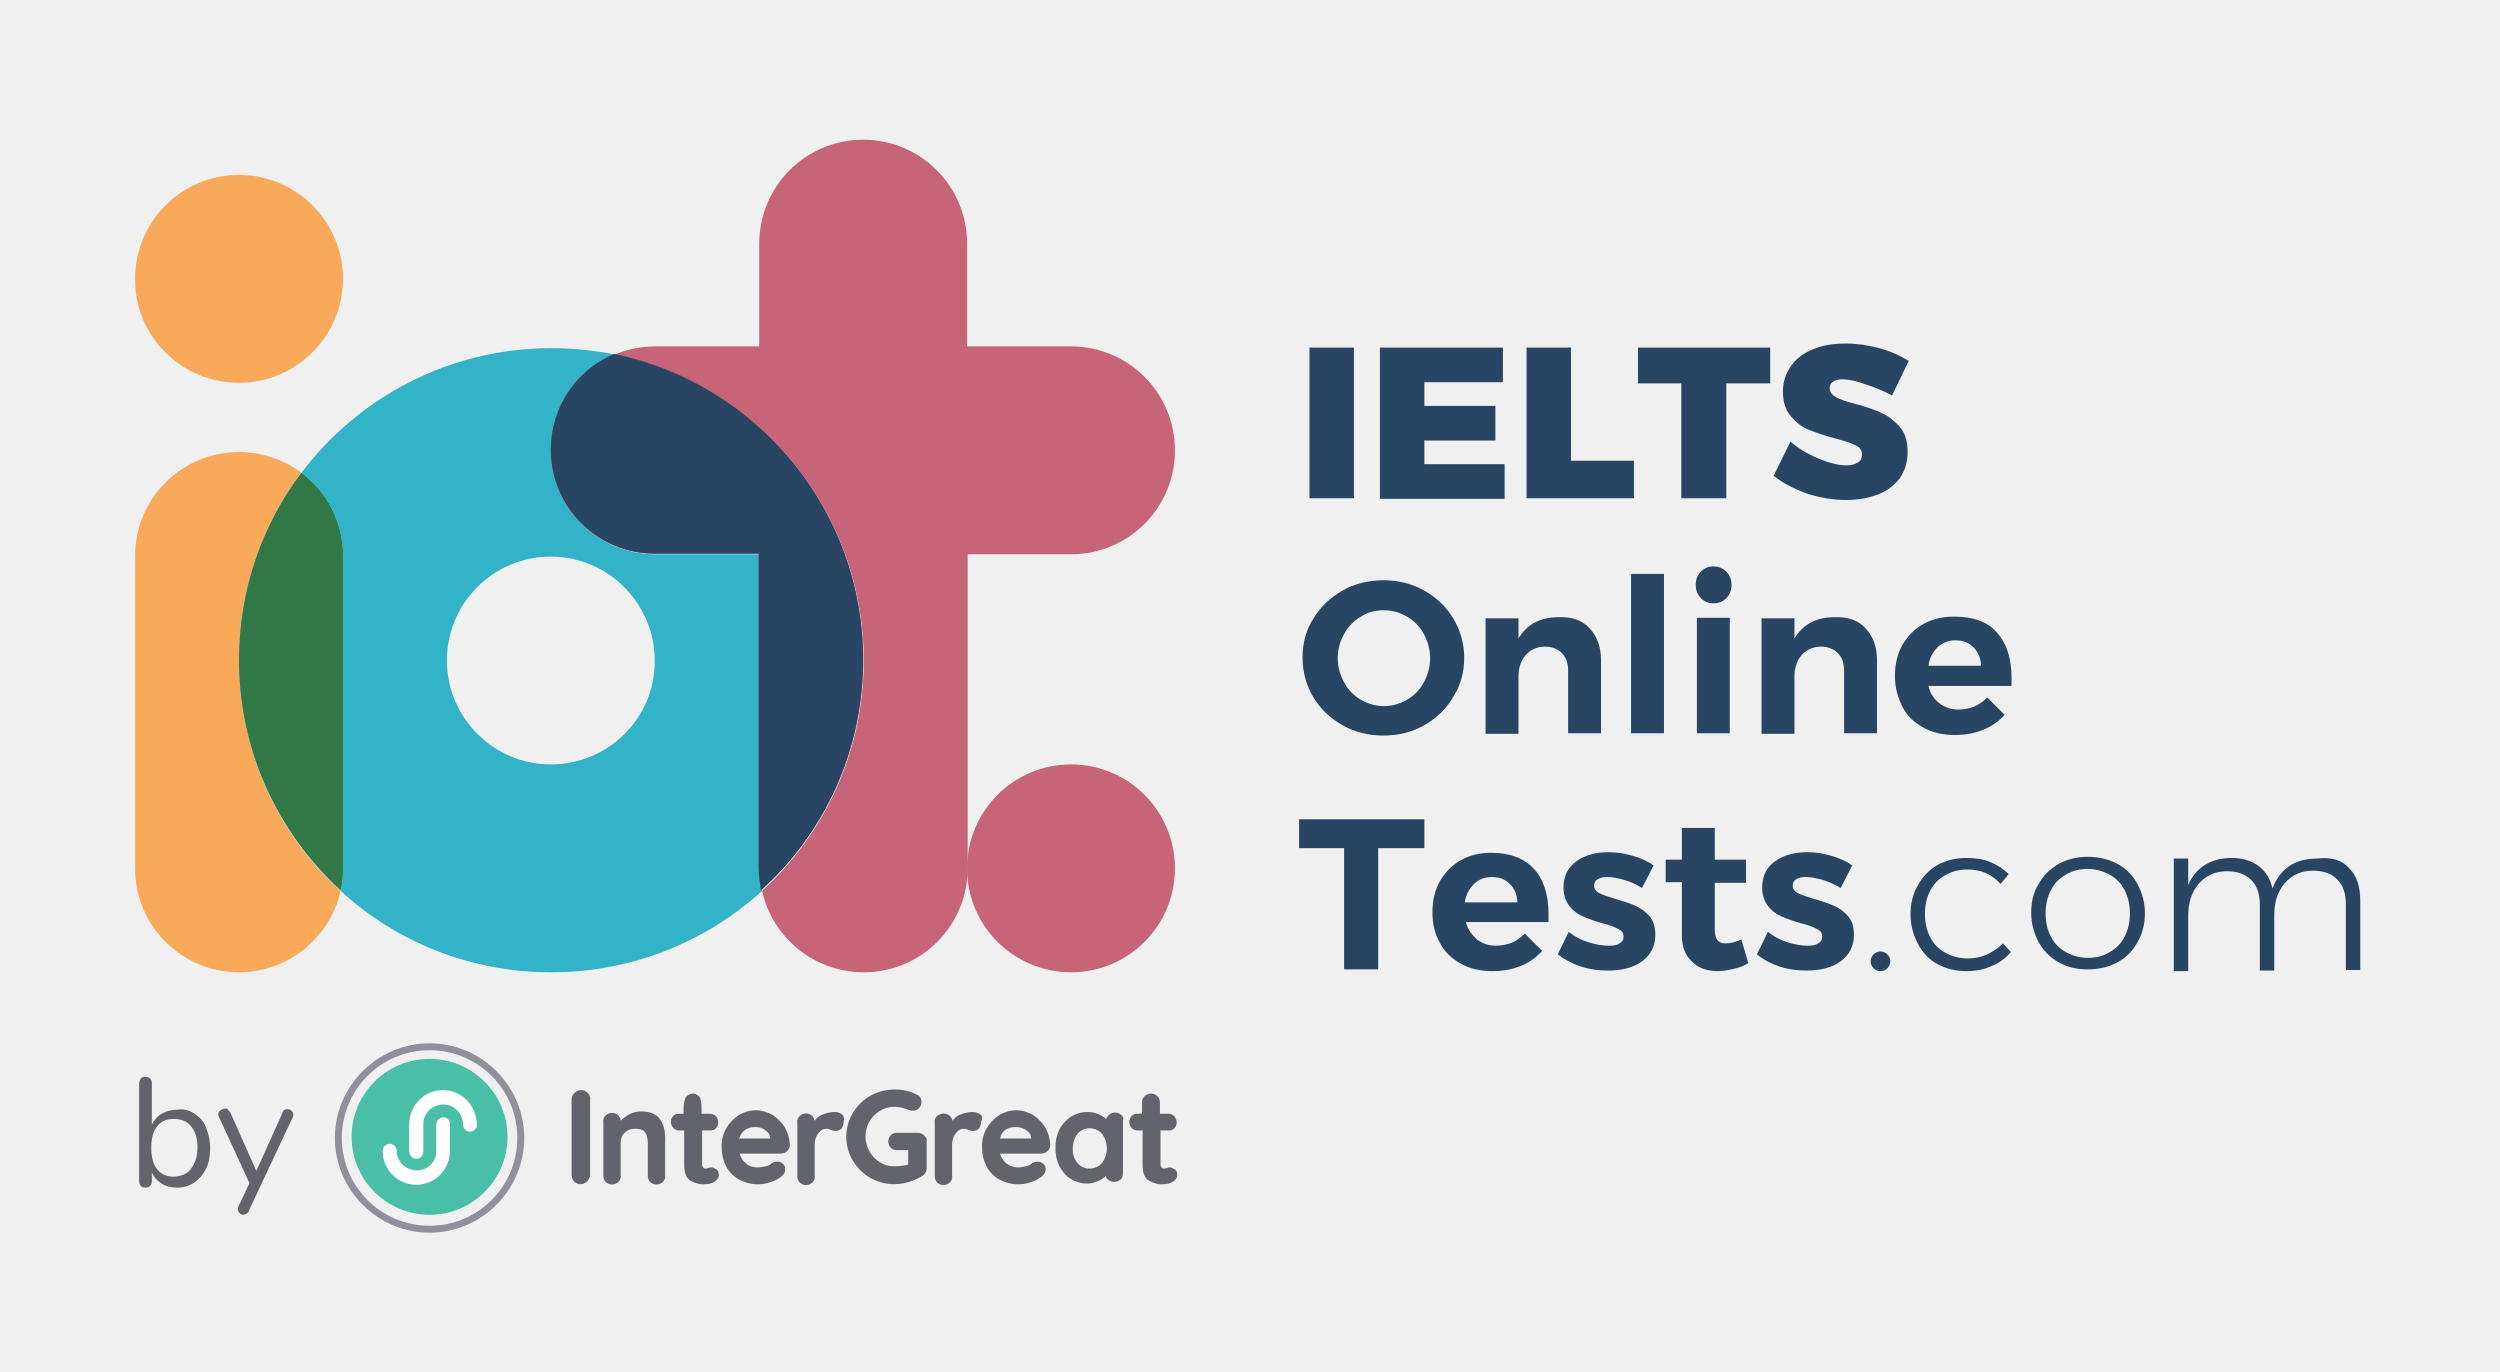
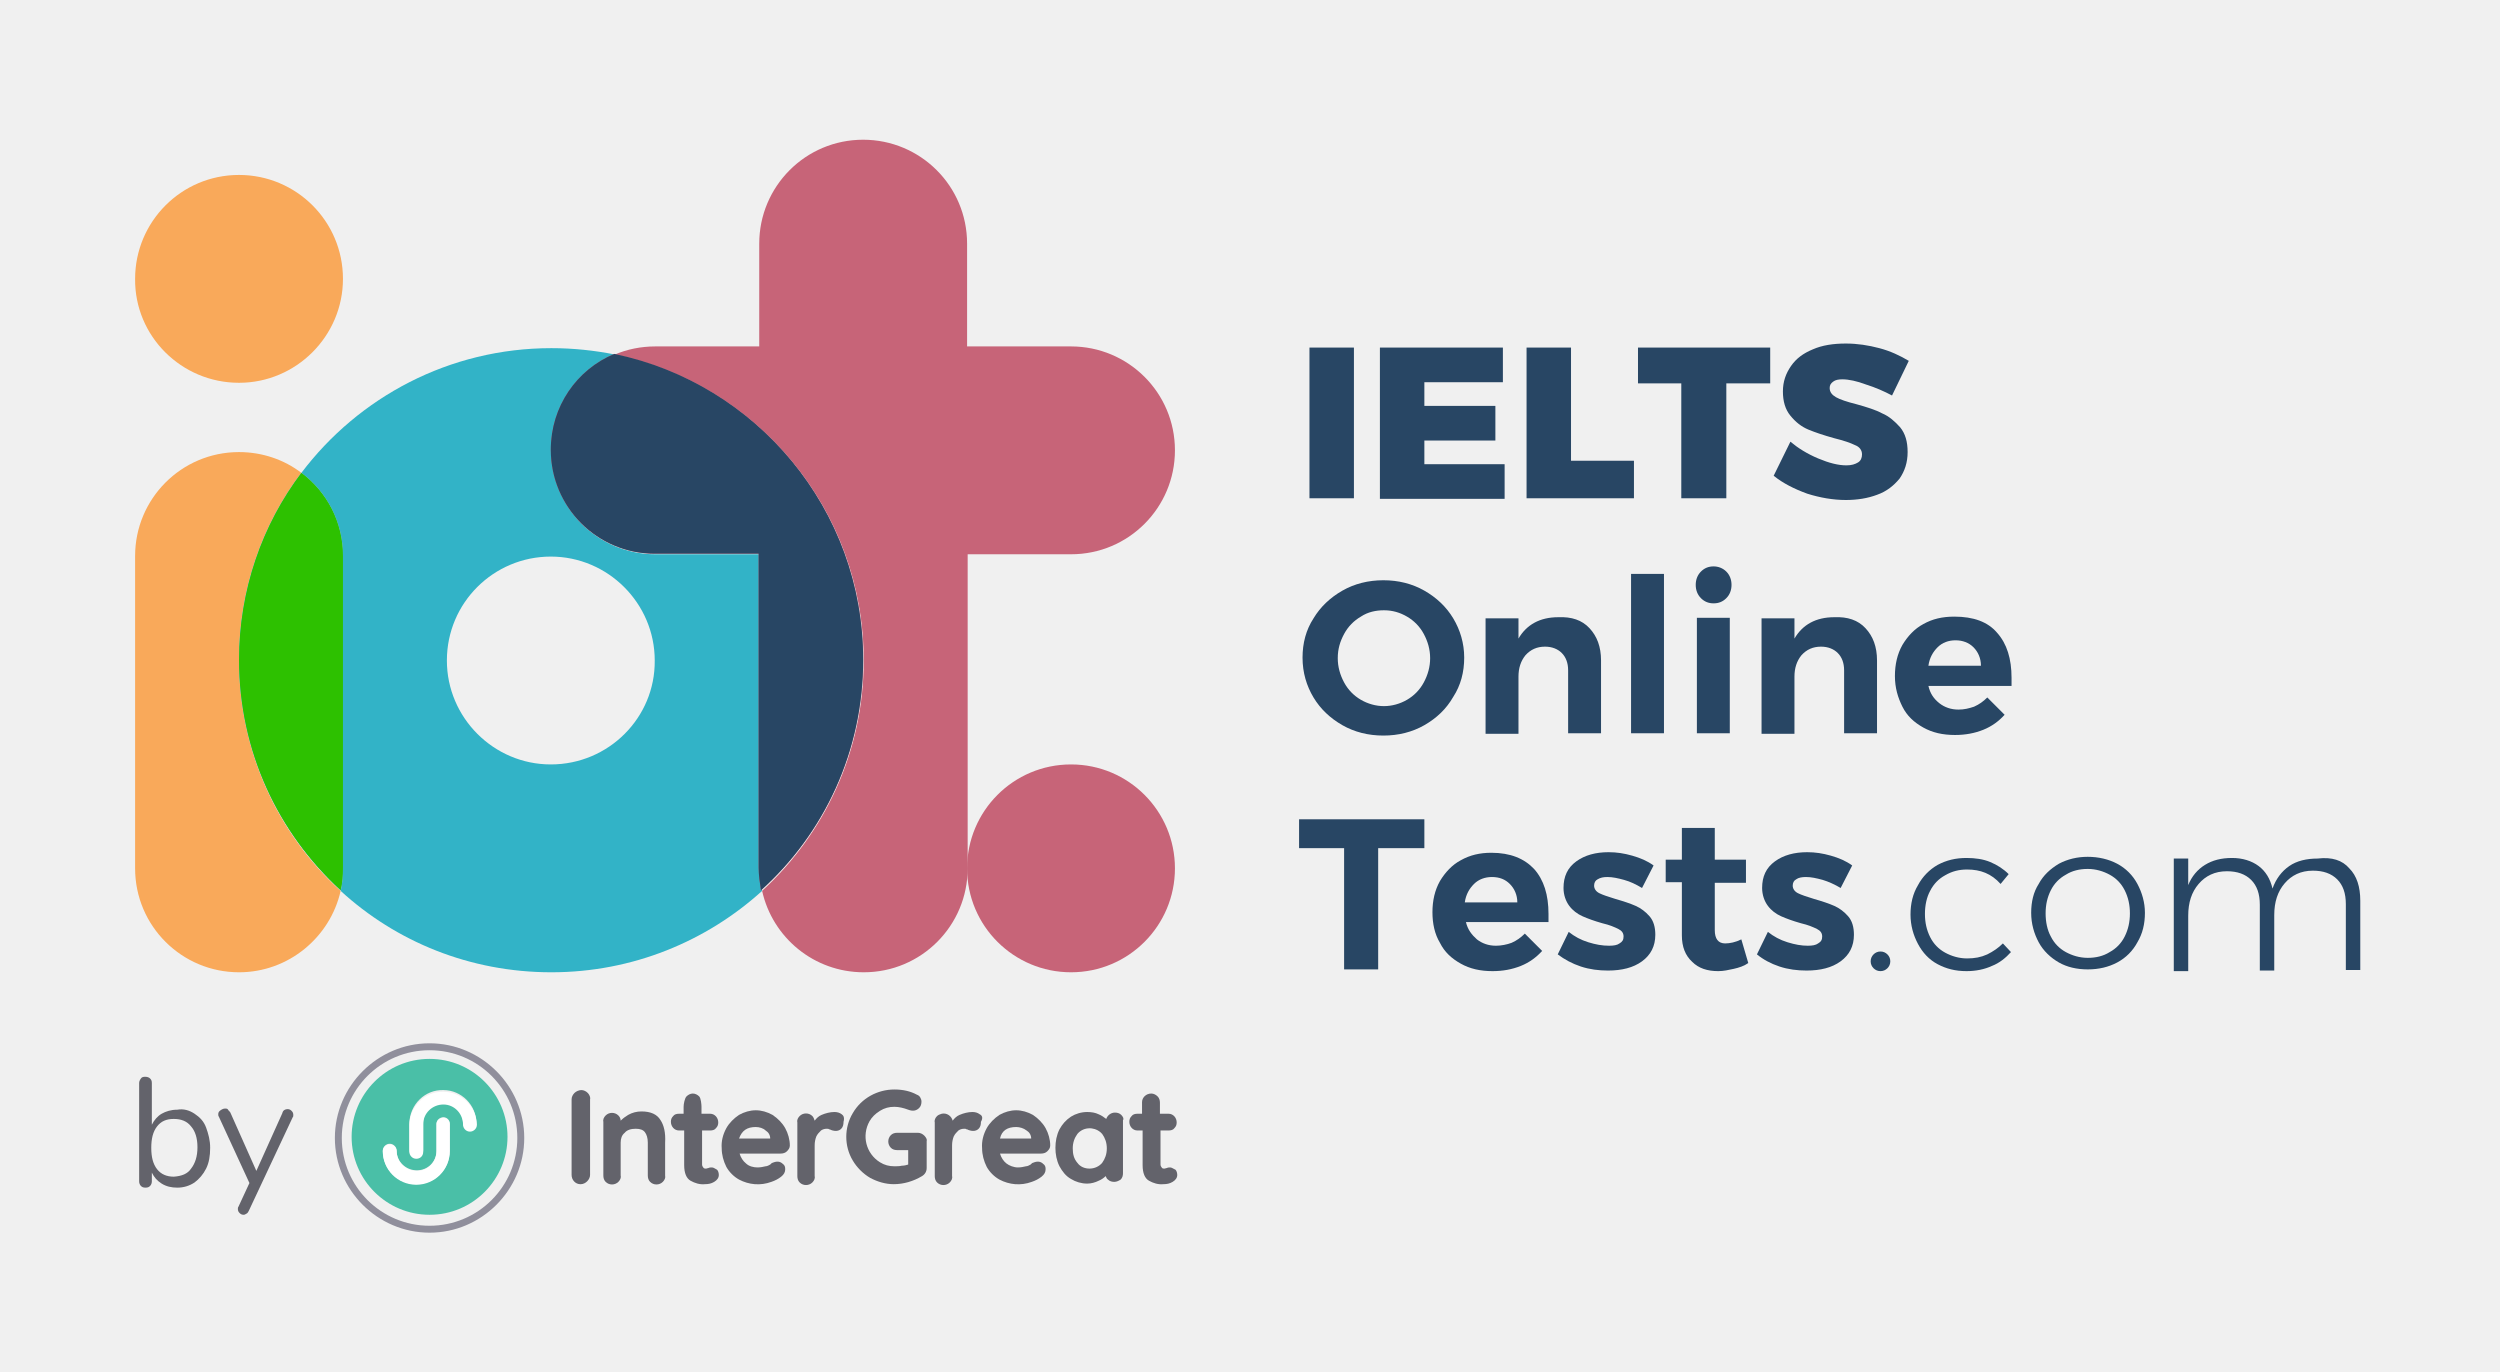
<svg xmlns="http://www.w3.org/2000/svg" version="1.1" id="Layer_1" x="0px" y="0px" viewBox="0 0 433 237.5" style="enable-background:new 0 0 433 237.5;" xml:space="preserve">
  <style type="text/css">
	.st0{fill:#C76478;}
	.st1{fill:none;}
	.st2{fill:#32B3C7;}
	.st3{fill:#284664;}
	.st4{fill:#F9A95A;}
- 	.st5{fill:#327846;}
+ 	.st5{fill:#2dc100;}
	.st6{fill:#63636B;}
	.st7{display:none;fill:url(#SVGID_1_);}
	.st8{fill:#908F9C;}
	.st9{fill:#4ABFA7;}
	.st10{fill:#FFFFFF;}
</style>
  <g>
    <g>
      <path class="st0" d="M185.5,132.4c-10,0-18,8.1-18,18c0,10,8.1,18,18,18c10,0,18-8.1,18-18S195.5,132.4,185.5,132.4z" />
    </g>
    <g>
      <g>
        <path class="st1" d="M95.4,96.3c-9.9,0-18,8.1-18,18c0,10,8.1,18,18,18s18-8.1,18-18C113.5,104.4,105.4,96.3,95.4,96.3z" />
      </g>
      <g>
        <path class="st0" d="M185.5,96c10,0,18-8.1,18-18c0-10-8.1-18-18-18h-18V42.2c0-10-8.1-18-18-18c-10,0-18,8.1-18,18V60h-18     c-2.5,0-4.9,0.5-7,1.4c24.6,5.1,43.1,26.9,43.1,53c0,15.8-6.8,30-17.6,39.9c1.8,8.1,9,14.1,17.6,14.1c10,0,18-8.1,18-18V96H185.5     L185.5,96z" />
      </g>
      <g>
        <path class="st2" d="M131.5,96h-18c-10,0-18-8.1-18-18c0-7.5,4.5-13.9,11-16.6c-3.5-0.7-7.2-1.1-11-1.1     c-17.7,0-33.4,8.5-43.3,21.6c4.4,3.3,7.2,8.5,7.2,14.4v54.1c0,1.3-0.1,2.6-0.4,3.9c9.6,8.8,22.4,14.1,36.5,14.1     s26.9-5.4,36.5-14.1c-0.3-1.2-0.4-2.5-0.4-3.9L131.5,96L131.5,96z M95.4,132.4c-9.9,0-18-8.1-18-18c0-10,8.1-18,18-18     s18,8.1,18,18C113.5,124.3,105.4,132.4,95.4,132.4z" />
      </g>
      <g>
        <path class="st0" d="M149.5,114.3c0-26.1-18.5-47.9-43.1-53c-6.5,2.7-11,9.1-11,16.6c0,10,8.1,18,18,18h18v54.4     c0,1.3,0.2,2.6,0.4,3.9C142.7,144.4,149.5,130.1,149.5,114.3z" />
      </g>
      <g>
        <path class="st3" d="M149.5,114.3c0-26.1-18.5-47.9-43.1-53c-6.5,2.7-11,9.1-11,16.6c0,10,8.1,18,18,18h18v54.4     c0,1.3,0.2,2.6,0.4,3.9C142.7,144.4,149.5,130.1,149.5,114.3z" />
      </g>
      <g>
        <path class="st4" d="M41.4,66.3c9.9,0,18-8.1,18-18c0-10-8.1-18-18-18c-10,0-18,8.1-18,18C23.3,58.2,31.4,66.3,41.4,66.3z" />
      </g>
      <g>
        <path class="st4" d="M41.4,114.3c0-12.2,4-23.4,10.8-32.4c-3-2.3-6.8-3.6-10.8-3.6c-10,0-18,8.1-18,18v54.1c0,10,8.1,18,18,18     c8.6,0,15.8-6.1,17.6-14.1C48.1,144.4,41.4,130.1,41.4,114.3z" />
      </g>
      <g>
        <path class="st2" d="M59.4,96.3c0-5.9-2.8-11.1-7.2-14.4c-6.8,9-10.8,20.3-10.8,32.4c0,15.8,6.8,30,17.6,39.9     c0.3-1.2,0.4-2.5,0.4-3.9V96.3L59.4,96.3z" />
      </g>
      <g>
        <path class="st5" d="M59.4,96.3c0-5.9-2.8-11.1-7.2-14.4c-6.8,9-10.8,20.3-10.8,32.4c0,15.8,6.8,30,17.6,39.9     c0.3-1.2,0.4-2.5,0.4-3.9V96.3L59.4,96.3z" />
      </g>
    </g>
  </g>
  <g>
    <path class="st3" d="M226.8,60.2h7.7v26.1h-7.7V60.2z" />
    <path class="st3" d="M239,60.2h21.3v6h-13.6v4.1H259v6h-12.3v4.1h13.9v6H239V60.2z" />
    <path class="st3" d="M264.4,60.2h7.7v19.6H283v6.5h-18.6V60.2z" />
    <path class="st3" d="M283.7,60.2h22.9v6.2H299v19.9h-7.8V66.4h-7.5V60.2z" />
    <path class="st3" d="M323.2,66.6c-1.6-0.6-3-0.9-4.1-0.9c-0.7,0-1.2,0.1-1.6,0.4s-0.6,0.6-0.6,1.1c0,0.7,0.4,1.2,1.1,1.6   s1.9,0.8,3.5,1.2c1.8,0.5,3.4,1,4.5,1.6c1.2,0.5,2.2,1.4,3.1,2.4c0.9,1.1,1.3,2.5,1.3,4.3s-0.5,3.3-1.4,4.6c-1,1.2-2.2,2.2-3.9,2.8   c-1.6,0.6-3.4,0.9-5.4,0.9c-2.2,0-4.5-0.4-6.7-1.1c-2.2-0.8-4.2-1.8-5.8-3.1l2.9-5.9c1.3,1.1,2.9,2.1,4.8,2.9s3.5,1.2,4.9,1.2   c0.9,0,1.5-0.2,2-0.5s0.7-0.8,0.7-1.4c0-0.7-0.4-1.3-1.2-1.6c-0.8-0.4-2-0.8-3.6-1.2c-1.8-0.5-3.3-1-4.5-1.5s-2.2-1.3-3.1-2.4   s-1.3-2.5-1.3-4.2s0.5-3.1,1.4-4.4s2.1-2.2,3.8-2.9c1.6-0.7,3.5-1,5.7-1c2,0,3.9,0.3,5.8,0.8s3.6,1.3,5.1,2.2l-2.9,6   C326.4,67.8,324.8,67.1,323.2,66.6z" />
  </g>
  <g>
    <path class="st3" d="M246.7,102.3c2.1,1.2,3.8,2.8,5,4.8s1.9,4.3,1.9,6.8s-0.6,4.8-1.9,6.8c-1.2,2.1-2.9,3.7-5,4.9   c-2.1,1.2-4.5,1.8-7.1,1.8s-5-0.6-7.1-1.8c-2.1-1.2-3.8-2.8-5-4.8s-1.9-4.3-1.9-6.9c0-2.5,0.6-4.8,1.9-6.8c1.2-2,2.9-3.6,5-4.8   s4.5-1.8,7.1-1.8S244.6,101.1,246.7,102.3z M235.7,106.8c-1.2,0.7-2.2,1.7-2.9,3s-1.1,2.6-1.1,4.2c0,1.5,0.4,2.9,1.1,4.2   c0.7,1.3,1.7,2.3,2.9,3s2.6,1.1,4,1.1s2.8-0.4,4-1.1s2.2-1.7,2.9-3s1.1-2.7,1.1-4.2s-0.4-2.9-1.1-4.2c-0.7-1.3-1.7-2.3-2.9-3   s-2.5-1.1-4-1.1C238.3,105.7,236.9,106,235.7,106.8z" />
    <path class="st3" d="M275.3,108.8c1.3,1.4,2,3.2,2,5.6V127h-5.7v-10.9c0-1.3-0.4-2.3-1.1-3s-1.7-1.1-2.9-1.1   c-1.4,0-2.5,0.5-3.4,1.5c-0.8,1-1.2,2.2-1.2,3.7v9.9h-5.7v-20h5.7v3.5c1.4-2.4,3.7-3.7,6.9-3.7C272.2,106.8,274,107.4,275.3,108.8z   " />
    <path class="st3" d="M282.5,99.4h5.7V127h-5.7V99.4z" />
    <path class="st3" d="M299,99c0.6,0.6,0.9,1.4,0.9,2.3s-0.3,1.7-0.9,2.3c-0.6,0.6-1.3,0.9-2.2,0.9c-0.9,0-1.6-0.3-2.2-0.9   s-0.9-1.4-0.9-2.3s0.3-1.7,0.9-2.3c0.6-0.6,1.3-0.9,2.2-0.9C297.6,98.1,298.4,98.4,299,99z M293.9,107h5.7v20h-5.7V107z" />
    <path class="st3" d="M323.1,108.8c1.3,1.4,2,3.2,2,5.6V127h-5.7v-10.9c0-1.3-0.4-2.3-1.1-3s-1.7-1.1-2.9-1.1   c-1.4,0-2.5,0.5-3.4,1.5c-0.8,1-1.2,2.2-1.2,3.7v9.9h-5.7v-20h5.7v3.5c1.4-2.4,3.7-3.7,6.9-3.7C320,106.8,321.8,107.4,323.1,108.8z   " />
    <path class="st3" d="M345.9,109.6c1.7,1.9,2.5,4.5,2.5,7.8c0,0.6,0,1.1,0,1.4H334c0.3,1.3,0.9,2.2,1.9,3c0.9,0.7,2,1.1,3.3,1.1   c1,0,1.8-0.2,2.7-0.5c0.9-0.4,1.6-0.9,2.3-1.6l3,3c-1,1.1-2.2,2-3.7,2.6s-3.1,0.9-4.9,0.9c-2.1,0-3.9-0.4-5.5-1.3s-2.8-2-3.6-3.6   s-1.3-3.3-1.3-5.3s0.4-3.8,1.3-5.4c0.9-1.5,2.1-2.8,3.6-3.6c1.6-0.9,3.3-1.3,5.4-1.3C341.8,106.8,344.3,107.7,345.9,109.6z    M343.1,115.3c0-1.3-0.5-2.4-1.3-3.2c-0.8-0.8-1.9-1.2-3.1-1.2s-2.3,0.4-3.1,1.2c-0.8,0.8-1.4,1.8-1.6,3.2H343.1z" />
    <path class="st3" d="M225,141.9h21.7v5h-8v21h-5.9v-21H225V141.9z" />
    <path class="st3" d="M265.7,150.5c1.7,1.9,2.5,4.5,2.5,7.8c0,0.6,0,1.1,0,1.4h-14.3c0.3,1.3,1,2.2,1.9,3c0.9,0.7,2,1.1,3.3,1.1   c0.9,0,1.9-0.2,2.7-0.5c0.9-0.4,1.6-0.9,2.3-1.6l3,3c-1,1.1-2.2,2-3.7,2.6s-3.1,0.9-4.9,0.9c-2.1,0-3.9-0.4-5.5-1.3   c-1.6-0.9-2.8-2-3.6-3.6c-0.9-1.5-1.3-3.3-1.3-5.3s0.4-3.8,1.3-5.4c0.9-1.5,2.1-2.8,3.6-3.6c1.6-0.9,3.3-1.3,5.3-1.3   C261.6,147.7,264,148.7,265.7,150.5z M262.8,156.3c0-1.3-0.5-2.4-1.3-3.2s-1.8-1.2-3.1-1.2c-1.2,0-2.3,0.4-3.1,1.2   c-0.8,0.8-1.4,1.8-1.6,3.2H262.8z" />
    <path class="st3" d="M281.3,152.4c-1.1-0.3-2-0.5-2.9-0.5c-0.7,0-1.2,0.1-1.7,0.4c-0.4,0.2-0.6,0.6-0.6,1.1s0.3,1,0.9,1.3   s1.5,0.6,2.8,1c1.4,0.4,2.6,0.8,3.5,1.2s1.7,1,2.4,1.8c0.7,0.8,1,1.9,1,3.2c0,2-0.8,3.5-2.3,4.6s-3.5,1.6-5.9,1.6   c-1.6,0-3.2-0.2-4.7-0.7s-2.8-1.2-4-2.1l1.9-3.9c1,0.8,2.1,1.4,3.4,1.8c1.3,0.4,2.4,0.6,3.6,0.6c0.8,0,1.4-0.1,1.8-0.4   c0.5-0.3,0.7-0.6,0.7-1.2c0-0.6-0.3-1-0.9-1.3s-1.5-0.7-2.8-1c-1.4-0.4-2.5-0.8-3.4-1.2s-1.7-1-2.3-1.8c-0.6-0.8-1-1.9-1-3.1   c0-2,0.7-3.5,2.2-4.6s3.4-1.6,5.6-1.6c1.4,0,2.7,0.2,4.1,0.6c1.4,0.4,2.6,0.9,3.7,1.7l-2,3.9C283.4,153.2,282.4,152.7,281.3,152.4z   " />
    <path class="st3" d="M302.8,166.8c-0.7,0.5-1.6,0.8-2.5,1s-1.8,0.4-2.7,0.4c-1.9,0-3.4-0.5-4.5-1.6c-1.2-1.1-1.8-2.6-1.8-4.6v-9.2   h-2.8v-3.9h2.8v-5.5h5.7v5.5h5.4v4H297v8.2c0,1.5,0.6,2.3,1.8,2.3c0.8,0,1.8-0.2,2.8-0.7L302.8,166.8z" />
    <path class="st3" d="M315.7,152.4c-1.1-0.3-2-0.5-2.9-0.5c-0.7,0-1.3,0.1-1.7,0.4c-0.4,0.2-0.6,0.6-0.6,1.1s0.3,1,0.9,1.3   s1.5,0.6,2.8,1c1.4,0.4,2.6,0.8,3.5,1.2s1.7,1,2.4,1.8c0.7,0.8,1,1.9,1,3.2c0,2-0.8,3.5-2.3,4.6s-3.5,1.6-5.9,1.6   c-1.6,0-3.2-0.2-4.7-0.7s-2.8-1.2-3.9-2.1l1.9-3.9c1,0.8,2.1,1.4,3.4,1.8s2.4,0.6,3.5,0.6c0.8,0,1.4-0.1,1.8-0.4   c0.5-0.3,0.7-0.6,0.7-1.2c0-0.6-0.3-1-0.9-1.3s-1.5-0.7-2.8-1c-1.4-0.4-2.5-0.8-3.4-1.2s-1.7-1-2.3-1.8s-1-1.9-1-3.1   c0-2,0.7-3.5,2.2-4.6s3.4-1.6,5.6-1.6c1.4,0,2.7,0.2,4.1,0.6c1.4,0.4,2.6,0.9,3.7,1.7l-2,3.9C317.8,153.2,316.7,152.7,315.7,152.4z   " />
    <path class="st3" d="M326.9,165.3c0.3,0.3,0.5,0.7,0.5,1.2s-0.2,0.9-0.5,1.2s-0.7,0.5-1.2,0.5s-0.9-0.2-1.2-0.5   c-0.3-0.3-0.5-0.7-0.5-1.2s0.2-0.9,0.5-1.2s0.7-0.5,1.2-0.5C326.2,164.8,326.6,165,326.9,165.3z" />
    <path class="st3" d="M340.7,150.6c-1.4,0-2.6,0.3-3.8,1c-1.1,0.6-2,1.5-2.6,2.7c-0.6,1.1-0.9,2.5-0.9,4s0.3,2.8,0.9,4   s1.5,2.1,2.6,2.7c1.1,0.6,2.4,1,3.8,1c1.3,0,2.4-0.2,3.5-0.7c1-0.5,1.9-1.1,2.7-1.9l1.4,1.5c-0.9,1-2,1.9-3.3,2.4   c-1.3,0.6-2.8,0.9-4.4,0.9c-1.9,0-3.5-0.4-5-1.2s-2.6-2-3.4-3.5s-1.3-3.2-1.3-5.1s0.4-3.6,1.3-5.1c0.8-1.5,2-2.7,3.4-3.5   c1.5-0.8,3.1-1.2,5-1.2c1.5,0,2.9,0.2,4.1,0.7s2.3,1.2,3.2,2.1l-1.4,1.7C344.9,151.3,343,150.6,340.7,150.6z" />
    <path class="st3" d="M366.7,149.6c1.5,0.8,2.7,2,3.5,3.5s1.3,3.2,1.3,5c0,1.9-0.4,3.6-1.3,5.1c-0.8,1.5-2,2.7-3.5,3.5   s-3.2,1.2-5.1,1.2s-3.6-0.4-5-1.2s-2.7-2-3.5-3.5s-1.3-3.2-1.3-5.1c0-1.9,0.4-3.6,1.3-5c0.8-1.5,2-2.6,3.5-3.5   c1.5-0.8,3.2-1.2,5-1.2S365.2,148.8,366.7,149.6z M357.8,151.5c-1.1,0.6-2,1.5-2.6,2.7s-0.9,2.5-0.9,4s0.3,2.9,0.9,4   c0.6,1.2,1.5,2.1,2.6,2.7c1.1,0.6,2.4,1,3.8,1s2.7-0.3,3.8-1c1.1-0.6,2-1.5,2.6-2.7s0.9-2.5,0.9-4s-0.3-2.8-0.9-4s-1.5-2.1-2.6-2.7   c-1.1-0.6-2.4-1-3.8-1C360.2,150.5,358.9,150.8,357.8,151.5z" />
    <path class="st3" d="M406.9,150.4c1.3,1.3,1.9,3.2,1.9,5.6v12h-2.5v-11.4c0-1.9-0.5-3.3-1.5-4.3s-2.4-1.5-4.2-1.5   c-2.1,0-3.7,0.8-4.9,2.2c-1.2,1.4-1.8,3.2-1.8,5.5v9.6h-2.5v-11.4c0-1.9-0.5-3.3-1.5-4.3s-2.4-1.5-4.2-1.5c-2.1,0-3.7,0.8-4.9,2.2   c-1.2,1.4-1.8,3.2-1.8,5.5v9.6h-2.5v-19.5h2.5v4.6c0.6-1.5,1.6-2.7,2.9-3.5s2.8-1.2,4.7-1.2c1.8,0,3.4,0.5,4.6,1.4s2,2.2,2.4,3.9   c0.6-1.7,1.6-3,2.9-3.9s3-1.3,4.9-1.3C403.9,148.4,405.7,149,406.9,150.4z" />
  </g>
  <path class="st6" d="M33.7,192.9c0.9,0.6,1.6,1.3,2,2.4c0.4,1.1,0.7,2.2,0.7,3.5c0,1.4-0.2,2.6-0.7,3.6s-1.2,1.8-2,2.4  c-0.9,0.6-1.9,0.9-3,0.9c-1,0-1.9-0.2-2.7-0.7c-0.8-0.5-1.3-1.1-1.7-1.9v1.5c0,0.3-0.1,0.6-0.3,0.8s-0.4,0.3-0.8,0.3  s-0.6-0.1-0.8-0.3s-0.3-0.5-0.3-0.8v-17c0-0.3,0.1-0.5,0.3-0.8s0.5-0.3,0.8-0.3s0.6,0.1,0.8,0.3c0.2,0.2,0.3,0.4,0.3,0.8v7.2  c0.4-0.8,1-1.5,1.7-1.9s1.6-0.7,2.7-0.7C31.8,192,32.8,192.3,33.7,192.9z M33.1,202.4c0.7-0.9,1.1-2.1,1.1-3.7  c0-1.6-0.4-2.8-1.1-3.6c-0.7-0.9-1.7-1.3-3-1.3s-2.2,0.4-2.9,1.3c-0.7,0.9-1,2.1-1,3.7s0.3,2.8,1,3.7s1.7,1.3,2.9,1.3  C31.5,203.7,32.5,203.3,33.1,202.4z" />
  <path class="st6" d="M49.8,192.1c0.3,0,0.5,0.1,0.7,0.3s0.3,0.4,0.3,0.7c0,0.2,0,0.3-0.1,0.4l-7.6,16.2c-0.1,0.2-0.2,0.4-0.4,0.5  s-0.3,0.2-0.5,0.2c-0.3,0-0.5-0.1-0.7-0.3s-0.3-0.4-0.3-0.7c0-0.1,0-0.3,0.1-0.4l1.9-4.1l-5.3-11.5c-0.1-0.1-0.1-0.3-0.1-0.4  c0-0.3,0.1-0.5,0.4-0.7c0.3-0.2,0.5-0.3,0.8-0.3c0.2,0,0.4,0,0.5,0.2s0.3,0.3,0.4,0.5l4.5,10.1l4.5-10  C49,192.3,49.4,192.1,49.8,192.1z" />
  <path class="st6" d="M101.8,189.3c-0.3-0.3-0.7-0.5-1.1-0.5s-0.9,0.2-1.2,0.5c-0.3,0.3-0.5,0.7-0.5,1.1v13.1c0,0.9,0.7,1.6,1.5,1.6  h0.1c0.4,0,0.8-0.2,1.1-0.5l0,0c0.3-0.3,0.5-0.7,0.5-1.1v-13.1C102.3,190.1,102.1,189.6,101.8,189.3z" />
  <path class="st6" d="M114.4,194L114.4,194c-0.6-1-1.7-1.5-3.3-1.5c-0.8,0-1.6,0.2-2.3,0.6c-0.5,0.3-0.9,0.6-1.3,1  c0-0.4-0.2-0.7-0.4-0.9c-0.6-0.6-1.6-0.6-2.2,0c-0.3,0.3-0.5,0.7-0.4,1.1v9.3c0,0.4,0.1,0.8,0.4,1.1c0.6,0.6,1.6,0.6,2.2,0  c0.3-0.3,0.5-0.7,0.4-1.1v-5.7c0-0.7,0.2-1.3,0.7-1.7c0.4-0.5,1.1-0.7,1.9-0.7s1.3,0.2,1.6,0.6c0.3,0.4,0.5,1,0.5,1.8v5.7  c0,0.4,0.1,0.8,0.4,1.1c0.6,0.6,1.6,0.6,2.2,0c0.3-0.3,0.5-0.7,0.4-1.1v-5.7C115.3,196.2,115,194.9,114.4,194z" />
  <path class="st6" d="M123.3,202.2c-0.2,0-0.4,0-0.6,0.1c-0.1,0-0.3,0.1-0.4,0.1c-0.2,0-0.4,0-0.5-0.2c-0.1-0.1-0.2-0.3-0.2-0.5v-5.9  h1.4c0.4,0,0.8-0.1,1-0.4c0.3-0.3,0.4-0.6,0.4-1c0-0.8-0.6-1.5-1.4-1.5c0,0,0,0-0.1,0h-1.4v-1.2c0-0.4-0.1-1.5-0.4-1.8  s-0.7-0.5-1.1-0.5s-0.8,0.2-1.1,0.5c-0.3,0.3-0.5,1.3-0.5,1.8v1.2h-0.8c-0.4,0-0.8,0.1-1,0.4c-0.3,0.3-0.4,0.6-0.4,1  c0,0.8,0.6,1.5,1.4,1.5c0,0,0,0,0.1,0h0.8v6c0,1.4,0.4,2.3,1.1,2.7s1.6,0.7,2.5,0.6c0.6,0,1.1-0.1,1.6-0.4c0.5-0.3,0.8-0.7,0.8-1.2  c0-0.3-0.1-0.7-0.3-0.9C123.8,202.4,123.6,202.2,123.3,202.2z" />
  <path class="st6" d="M136,195.4c-0.5-0.9-1.3-1.7-2.2-2.3c-0.9-0.5-1.9-0.8-2.9-0.8s-2,0.3-2.9,0.8c-0.9,0.6-1.7,1.4-2.2,2.3  c-0.6,1.1-0.9,2.3-0.8,3.5c0,1.1,0.3,2.2,0.8,3.2c0.5,0.9,1.3,1.7,2.2,2.2c1.7,0.9,3.7,1.1,5.6,0.4c0.6-0.2,1.2-0.5,1.7-0.9  s0.7-0.8,0.7-1.3c0-0.4-0.1-0.7-0.4-0.9c-0.5-0.5-1.1-0.5-1.8-0.2c-0.1,0-0.2,0.1-0.4,0.3c-0.2,0.1-0.5,0.3-0.8,0.3  c-0.4,0.1-0.9,0.2-1.4,0.2c-0.7,0-1.5-0.2-2-0.7c-0.5-0.4-0.9-1-1.1-1.7h7.1c0.4,0,0.8-0.1,1.1-0.4c0.3-0.3,0.5-0.6,0.5-1  C136.8,197.4,136.5,196.3,136,195.4z M130.9,195.2c0.6,0,1.3,0.2,1.7,0.6c0.5,0.3,0.8,0.8,0.8,1.4H128  C128.5,195.8,129.4,195.2,130.9,195.2L130.9,195.2z" />
  <path class="st6" d="M145.8,193L145.8,193c-0.4-0.3-0.8-0.4-1.3-0.4c-0.7,0-1.5,0.2-2.2,0.5c-0.5,0.2-0.9,0.6-1.2,1  c-0.1-0.3-0.2-0.6-0.4-0.8c-0.6-0.6-1.6-0.6-2.2,0c-0.3,0.3-0.5,0.7-0.4,1.1v9.3c0,0.4,0.1,0.8,0.4,1.1c0.6,0.6,1.6,0.6,2.2,0  c0.3-0.3,0.5-0.7,0.4-1.1v-5.3c0-0.6,0.1-1.1,0.3-1.6c0.2-0.4,0.5-0.7,0.8-1c0.3-0.2,0.6-0.3,1-0.3c0.2,0,0.3,0,0.4,0.1  c0.2,0,0.3,0.1,0.3,0.1c0.8,0.3,1.4,0.2,1.8-0.2c0.3-0.3,0.4-0.7,0.4-1.2C146.3,193.6,146.1,193.2,145.8,193z" />
  <path class="st6" d="M160.1,196.7L160.1,196.7c-0.3-0.3-0.7-0.5-1.1-0.5h-3.6c-0.4,0-0.8,0.1-1.1,0.4c-0.6,0.6-0.6,1.6,0,2.2  c0.3,0.3,0.7,0.4,1.1,0.4h1.9v2.5c-0.3,0.1-0.7,0.2-1.1,0.2c-0.4,0.1-0.9,0.1-1.3,0.1c-0.9,0-1.7-0.2-2.5-0.7  c-2.4-1.5-3.2-4.6-1.8-7.1c0.4-0.7,1-1.3,1.8-1.8s1.6-0.7,2.5-0.7c0.8,0,1.6,0.2,2.4,0.5c0.8,0.3,1.4,0.2,1.9-0.3  c0.3-0.3,0.4-0.7,0.4-1.1c0-0.3-0.1-0.5-0.2-0.7c-0.1-0.2-0.3-0.4-0.6-0.5c-1.1-0.6-2.4-0.9-3.9-0.9c-2.9,0-5.7,1.5-7.2,4.1  c-1.5,2.5-1.5,5.7,0,8.2c0.7,1.2,1.8,2.3,3,3c1.3,0.7,2.7,1.1,4.1,1.1c1.7,0,3.4-0.5,4.9-1.4c0.5-0.3,0.8-0.8,0.8-1.4v-4.7  C160.6,197.4,160.4,197,160.1,196.7z" />
  <path class="st6" d="M169.7,193L169.7,193c-0.4-0.3-0.8-0.4-1.3-0.4c-0.7,0-1.5,0.2-2.2,0.5c-0.5,0.2-0.9,0.6-1.2,1  c-0.2-0.8-1-1.4-1.9-1.2c-0.3,0.1-0.6,0.2-0.8,0.4c-0.3,0.3-0.5,0.7-0.4,1.1v9.3c0,0.4,0.1,0.8,0.4,1.1c0.6,0.6,1.6,0.6,2.2,0  c0.3-0.3,0.5-0.7,0.4-1.1v-5.3c0-0.6,0.1-1.1,0.3-1.6c0.2-0.4,0.5-0.7,0.8-1c0.3-0.2,0.6-0.3,1-0.3c0.2,0,0.3,0,0.4,0.1  c0.2,0,0.3,0.1,0.3,0.1c0.8,0.3,1.4,0.2,1.8-0.2c0.3-0.3,0.4-0.7,0.4-1.2C170.3,193.6,170.1,193.2,169.7,193z" />
  <path class="st6" d="M181.1,195.4c-0.5-0.9-1.3-1.7-2.2-2.3c-0.9-0.5-1.9-0.8-2.9-0.8s-2,0.3-2.9,0.8c-0.9,0.6-1.7,1.4-2.2,2.3  c-0.6,1.1-0.9,2.3-0.8,3.5c0,1.1,0.3,2.2,0.8,3.2c0.5,0.9,1.3,1.7,2.2,2.2c1.7,0.9,3.7,1.1,5.6,0.4c0.6-0.2,1.2-0.5,1.7-0.9  s0.7-0.8,0.7-1.3c0-0.4-0.1-0.7-0.4-0.9c-0.5-0.5-1.1-0.5-1.8-0.2c-0.1,0-0.2,0.1-0.4,0.3c-0.2,0.1-0.5,0.3-0.8,0.3  c-0.4,0.1-0.9,0.2-1.4,0.2c-0.7,0-1.5-0.3-2-0.7s-0.9-1-1.1-1.7h7.1c0.4,0,0.8-0.1,1.1-0.4c0.3-0.3,0.5-0.6,0.5-1  C181.9,197.4,181.6,196.3,181.1,195.4z M176,195.2c0.6,0,1.3,0.2,1.8,0.6c0.5,0.3,0.8,0.8,0.8,1.4h-5.4  C173.5,195.8,174.5,195.2,176,195.2L176,195.2z" />
  <path class="st6" d="M194.2,193.1c-0.3-0.3-0.7-0.4-1.1-0.4c-0.7,0-1.3,0.5-1.5,1.1c-0.4-0.3-0.8-0.6-1.3-0.8  c-0.6-0.3-1.3-0.4-2-0.4c-1,0-2,0.3-2.8,0.8c-0.9,0.6-1.5,1.3-2,2.2c-0.5,1-0.7,2.1-0.7,3.2c0,1.1,0.2,2.2,0.7,3.2  c0.5,0.9,1.1,1.7,2,2.2c0.8,0.5,1.8,0.8,2.8,0.8c0.7,0,1.4-0.2,2-0.5c0.5-0.2,0.9-0.5,1.2-0.8c0.1,0.2,0.2,0.5,0.4,0.6  c0.3,0.3,0.7,0.4,1.1,0.4c0.4,0,0.8-0.2,1.1-0.4c0.3-0.3,0.4-0.7,0.4-1.1V194C194.7,193.8,194.5,193.4,194.2,193.1z M191.7,198.9  c0,1-0.3,1.8-0.8,2.5c-0.5,0.6-1.3,1-2.2,1c-0.8,0-1.6-0.3-2.1-1c-0.6-0.7-0.8-1.5-0.8-2.5s0.3-1.8,0.8-2.5c1-1.2,2.8-1.3,4-0.3  c0.1,0.1,0.2,0.2,0.3,0.3C191.4,197.1,191.7,197.9,191.7,198.9z" />
  <path class="st6" d="M202.7,202.2c-0.2,0-0.4,0-0.6,0.1c-0.1,0-0.3,0.1-0.4,0.1c-0.2,0-0.4,0-0.5-0.2c-0.1-0.1-0.2-0.3-0.2-0.5v-5.9  h1.4c0.4,0,0.8-0.1,1-0.4c0.3-0.3,0.4-0.6,0.4-1c0-0.8-0.6-1.5-1.4-1.5c0,0,0,0-0.1,0h-1.4V191c0-0.4-0.1-0.8-0.4-1.1  c-0.3-0.3-0.7-0.5-1.1-0.5c-0.9,0-1.6,0.7-1.6,1.5c0,0,0,0,0,0.1v1.9H197c-0.4,0-0.8,0.1-1,0.4c-0.3,0.3-0.4,0.6-0.4,1  c0,0.8,0.6,1.5,1.4,1.5c0,0,0,0,0.1,0h0.8v6c0,1.4,0.4,2.3,1.1,2.7c0.7,0.4,1.6,0.7,2.5,0.6c0.6,0,1.1-0.1,1.6-0.4  c0.5-0.3,0.8-0.7,0.8-1.2c0-0.3-0.1-0.7-0.3-0.9C203.2,202.4,202.9,202.2,202.7,202.2z" />
  <linearGradient id="SVGID_1_" gradientUnits="userSpaceOnUse" x1="58.052" y1="7043.714" x2="90.852" y2="7043.714" gradientTransform="matrix(1 0 0 1 0 -6846.614)">
    <stop offset="0" style="stop-color:#8F8F9B" />
    <stop offset="1" style="stop-color:#62626B" />
  </linearGradient>
  <path class="st7" d="M74.4,180.7c-9.1,0-16.4,7.3-16.4,16.4c0,9.1,7.3,16.4,16.4,16.4s16.4-7.3,16.4-16.4S83.5,180.7,74.4,180.7z   M78.7,199.9c-0.1,3.9-3.3,7-7.1,6.9c-3.8-0.1-6.9-3.1-6.9-6.9c0-0.8,0.6-1.4,1.4-1.4s1.4,0.6,1.4,1.4c0,2.3,1.8,4.3,4.1,4.3  c2.3,0,4.3-1.8,4.3-4.1c0-0.1,0-0.1,0-0.2v-5.7c0-0.8,0.6-1.4,1.4-1.4s1.4,0.6,1.4,1.4L78.7,199.9z M82.9,195.6  c-0.8,0-1.4-0.6-1.4-1.4l0,0c0-2.3-1.8-4.3-4.1-4.3c-2.3,0-4.3,1.8-4.3,4.1c0,0.1,0,0.1,0,0.2v5.7c0,0.8-0.6,1.4-1.4,1.5  c-0.8,0-1.4-0.6-1.5-1.4v-0.1v-5.7c0-3.9,3.1-7,7-7s7,3.1,7,7C84.3,195,83.7,195.6,82.9,195.6L82.9,195.6L82.9,195.6z" />
  <g>
    <path class="st8" d="M74.4,180.7c-9,0-16.4,7.4-16.4,16.4c0,9,7.4,16.4,16.4,16.4c9,0,16.4-7.4,16.4-16.4   C90.8,188.1,83.4,180.7,74.4,180.7z M74.4,212.3c-8.4,0-15.2-6.8-15.2-15.2s6.8-15.2,15.2-15.2c8.4,0,15.2,6.8,15.2,15.2   C89.6,205.5,82.8,212.3,74.4,212.3z" />
    <path class="st9" d="M74.4,183.4c-7.5,0-13.5,6.1-13.5,13.5c0,7.5,6.1,13.5,13.5,13.5c7.5,0,13.5-6.1,13.5-13.5   C87.9,189.5,81.9,183.4,74.4,183.4z M77.9,199.3c0,3.2-2.6,5.8-5.8,5.8c-3.2,0-5.8-2.6-5.8-5.8c0-0.6,0.5-1.2,1.2-1.2   c0.6,0,1.2,0.5,1.2,1.2c0,1.9,1.6,3.4,3.5,3.4c1.9,0,3.4-1.5,3.4-3.4v-4.7c0-0.6,0.6-1.1,1.2-1.1c0.6,0,1.1,0.5,1.1,1.1L77.9,199.3   z M81.4,195.7c-0.6,0-1.2-0.5-1.2-1.2v0c0-1.9-1.5-3.5-3.4-3.5c-1.9,0-3.5,1.5-3.5,3.4c0,0,0,0.1,0,0.1v4.7c0,0.6-0.5,1.2-1.2,1.2   c-0.6,0-1.2-0.5-1.2-1.2v-4.7c0.1-3.2,2.7-5.8,5.9-5.7c3.1,0,5.7,2.6,5.7,5.7C82.5,195.2,82,195.7,81.4,195.7z" />
    <path class="st10" d="M72.1,205.2c3.2,0,5.8-2.6,5.8-5.8v-4.7c0-0.6-0.5-1.1-1.1-1.1c-0.6,0-1.2,0.5-1.2,1.1v4.7   c0,1.9-1.5,3.4-3.4,3.4c-1.9,0-3.5-1.5-3.5-3.4c0-0.6-0.5-1.2-1.2-1.2c-0.6,0-1.2,0.5-1.2,1.2C66.3,202.6,68.9,205.2,72.1,205.2z" />
    <path class="st10" d="M76.8,189.1c-3.2-0.1-5.8,2.5-5.9,5.7v4.7c0,0.6,0.5,1.2,1.2,1.2s1.2-0.5,1.2-1.2v-4.7c0,0,0-0.1,0-0.1   c0-1.9,1.6-3.4,3.5-3.4c1.9,0,3.4,1.6,3.4,3.5v0c0,0.6,0.5,1.2,1.2,1.2v0c0.6,0,1.2-0.5,1.2-1.2C82.5,191.6,79.9,189.1,76.8,189.1z   " />
  </g>
</svg>
